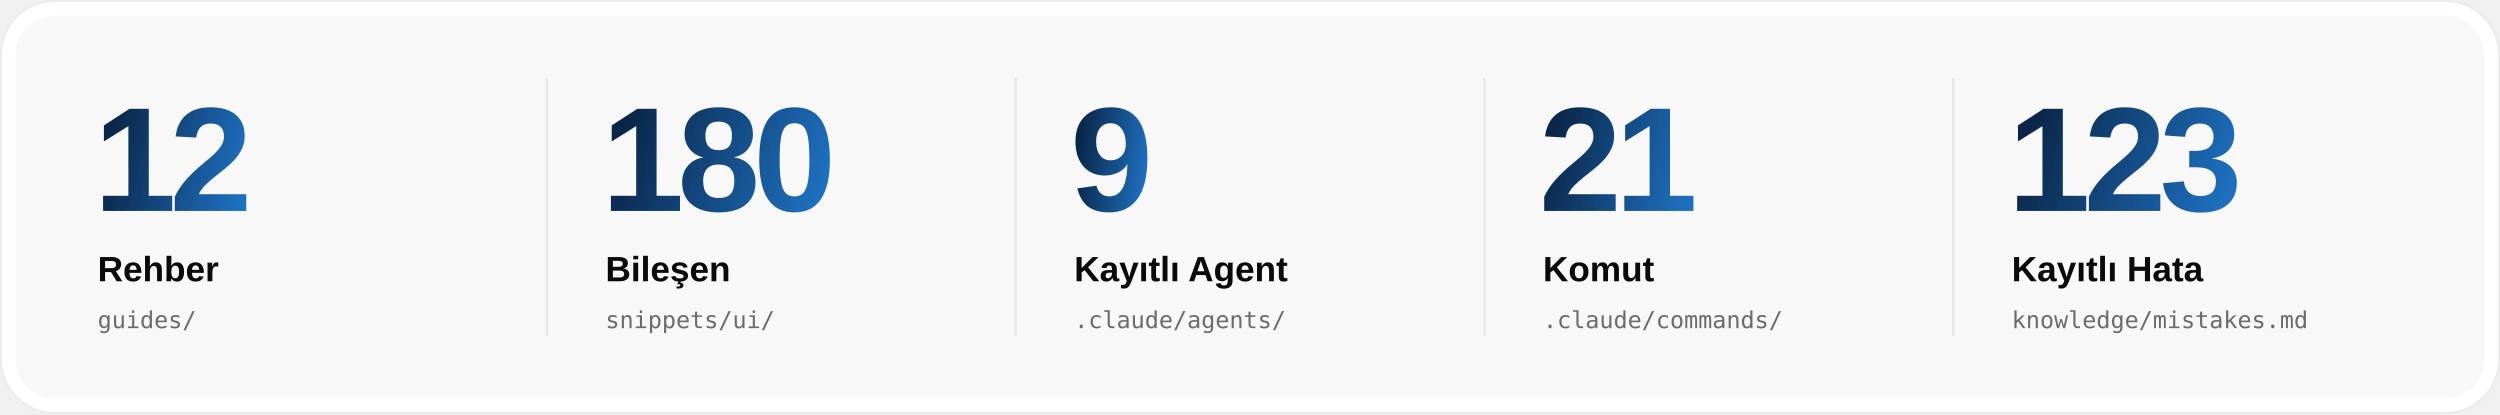
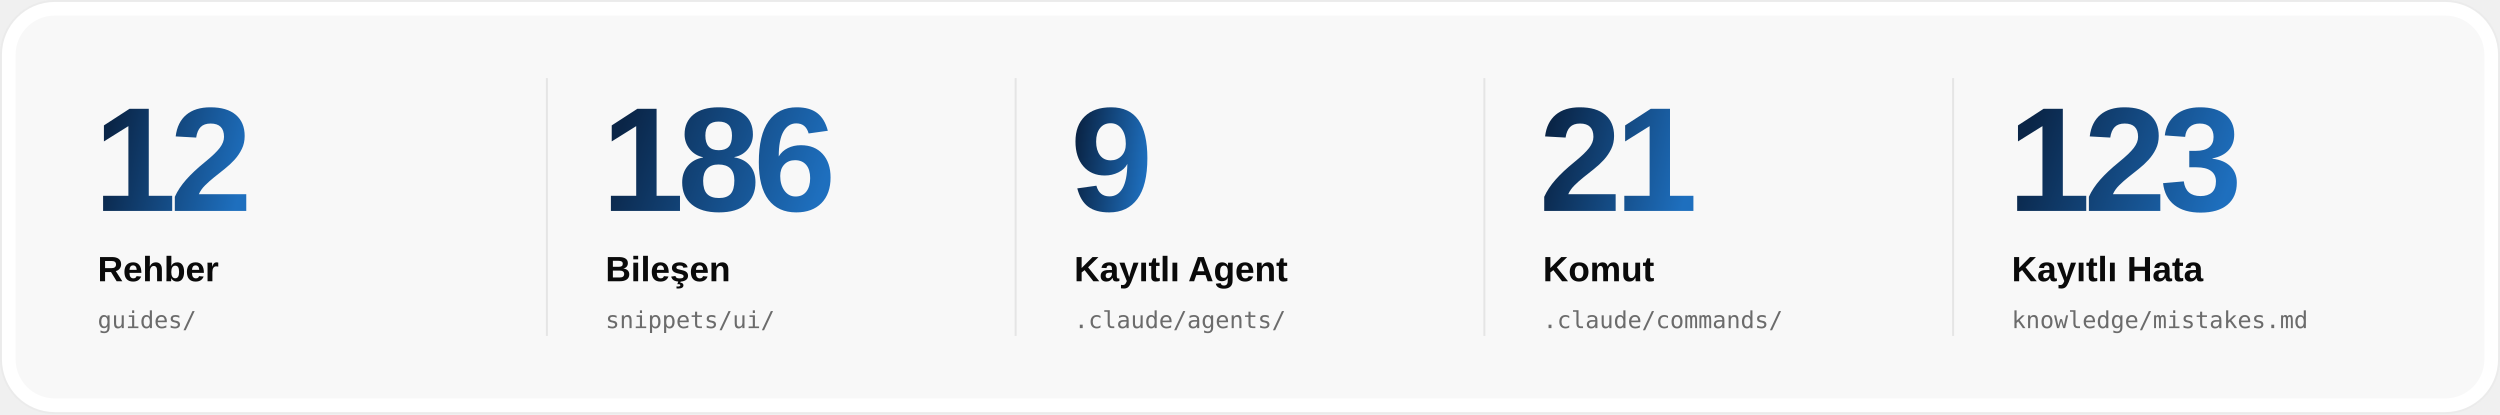
- <svg xmlns="http://www.w3.org/2000/svg" width="1280" height="212" viewBox="0 0 1280 212" role="img" aria-label="12 Rehber, 180 Bileşen, 9 Kayıtlı Agent, 21 Komut, 123 Kayıtlı Hata">
+ <svg xmlns="http://www.w3.org/2000/svg" width="1280" height="212" viewBox="0 0 1280 212" role="img" aria-label="12 Rehber, 186 Bileşen, 9 Kayıtlı Agent, 21 Komut, 123 Kayıtlı Hata">
  <defs>
    <linearGradient id="stat-ink" x1="0.008" y1="0.413" x2="0.992" y2="0.587">
      <stop offset="0%" stop-color="#0a2547" />
      <stop offset="100%" stop-color="#1e6fbe" />
    </linearGradient>
  </defs>
  <rect width="1280" height="212" rx="28" fill="#ffffff" />
  <rect x="8" y="8" width="1264" height="196" rx="20" fill="rgb(0,0,0)" fill-opacity="0.03" />
  <g transform="translate(40 0)">
    <text x="8" y="108" font-family="-apple-system, BlinkMacSystemFont, 'Segoe UI', 'Helvetica Neue', Arial, sans-serif" font-size="76" font-weight="800" letter-spacing="-3.4" fill="url(#stat-ink)">12</text>
    <text x="10" y="144" font-family="-apple-system, BlinkMacSystemFont, 'Segoe UI', 'Helvetica Neue', Arial, sans-serif" font-size="18" font-weight="650" fill="#0a0a0a">Rehber</text>
    <text x="10" y="168" font-family="ui-monospace, SFMono-Regular, Menlo, Consolas, monospace" font-size="12" fill="#6b6b6b">guides/</text>
  </g>
  <g transform="translate(280 0)">
    <line x1="0" y1="40" x2="0" y2="172" stroke="rgb(0,0,0)" stroke-opacity="0.08" />
-     <text x="28" y="108" font-family="-apple-system, BlinkMacSystemFont, 'Segoe UI', 'Helvetica Neue', Arial, sans-serif" font-size="76" font-weight="800" letter-spacing="-3.4" fill="url(#stat-ink)">180</text>
+     <text x="28" y="108" font-family="-apple-system, BlinkMacSystemFont, 'Segoe UI', 'Helvetica Neue', Arial, sans-serif" font-size="76" font-weight="800" letter-spacing="-3.4" fill="url(#stat-ink)">186</text>
    <text x="30" y="144" font-family="-apple-system, BlinkMacSystemFont, 'Segoe UI', 'Helvetica Neue', Arial, sans-serif" font-size="18" font-weight="650" fill="#0a0a0a">Bileşen</text>
    <text x="30" y="168" font-family="ui-monospace, SFMono-Regular, Menlo, Consolas, monospace" font-size="12" fill="#6b6b6b">snippets/ui/</text>
  </g>
  <g transform="translate(520 0)">
    <line x1="0" y1="40" x2="0" y2="172" stroke="rgb(0,0,0)" stroke-opacity="0.08" />
    <text x="28" y="108" font-family="-apple-system, BlinkMacSystemFont, 'Segoe UI', 'Helvetica Neue', Arial, sans-serif" font-size="76" font-weight="800" letter-spacing="-3.4" fill="url(#stat-ink)">9</text>
    <text x="30" y="144" font-family="-apple-system, BlinkMacSystemFont, 'Segoe UI', 'Helvetica Neue', Arial, sans-serif" font-size="18" font-weight="650" fill="#0a0a0a">Kayıtlı Agent</text>
    <text x="30" y="168" font-family="ui-monospace, SFMono-Regular, Menlo, Consolas, monospace" font-size="12" fill="#6b6b6b">.claude/agents/</text>
  </g>
  <g transform="translate(760 0)">
    <line x1="0" y1="40" x2="0" y2="172" stroke="rgb(0,0,0)" stroke-opacity="0.08" />
    <text x="28" y="108" font-family="-apple-system, BlinkMacSystemFont, 'Segoe UI', 'Helvetica Neue', Arial, sans-serif" font-size="76" font-weight="800" letter-spacing="-3.4" fill="url(#stat-ink)">21</text>
    <text x="30" y="144" font-family="-apple-system, BlinkMacSystemFont, 'Segoe UI', 'Helvetica Neue', Arial, sans-serif" font-size="18" font-weight="650" fill="#0a0a0a">Komut</text>
    <text x="30" y="168" font-family="ui-monospace, SFMono-Regular, Menlo, Consolas, monospace" font-size="12" fill="#6b6b6b">.claude/commands/</text>
  </g>
  <g transform="translate(1000 0)">
    <line x1="0" y1="40" x2="0" y2="172" stroke="rgb(0,0,0)" stroke-opacity="0.08" />
    <text x="28" y="108" font-family="-apple-system, BlinkMacSystemFont, 'Segoe UI', 'Helvetica Neue', Arial, sans-serif" font-size="76" font-weight="800" letter-spacing="-3.4" fill="url(#stat-ink)">123</text>
    <text x="30" y="144" font-family="-apple-system, BlinkMacSystemFont, 'Segoe UI', 'Helvetica Neue', Arial, sans-serif" font-size="18" font-weight="650" fill="#0a0a0a">Kayıtlı Hata</text>
    <text x="30" y="168" font-family="ui-monospace, SFMono-Regular, Menlo, Consolas, monospace" font-size="12" fill="#6b6b6b">knowledge/mistakes.md</text>
  </g>
  <rect x="0.5" y="0.5" width="1279" height="211" rx="27.5" fill="none" stroke="rgb(0,0,0)" stroke-opacity="0.08" />
</svg>
